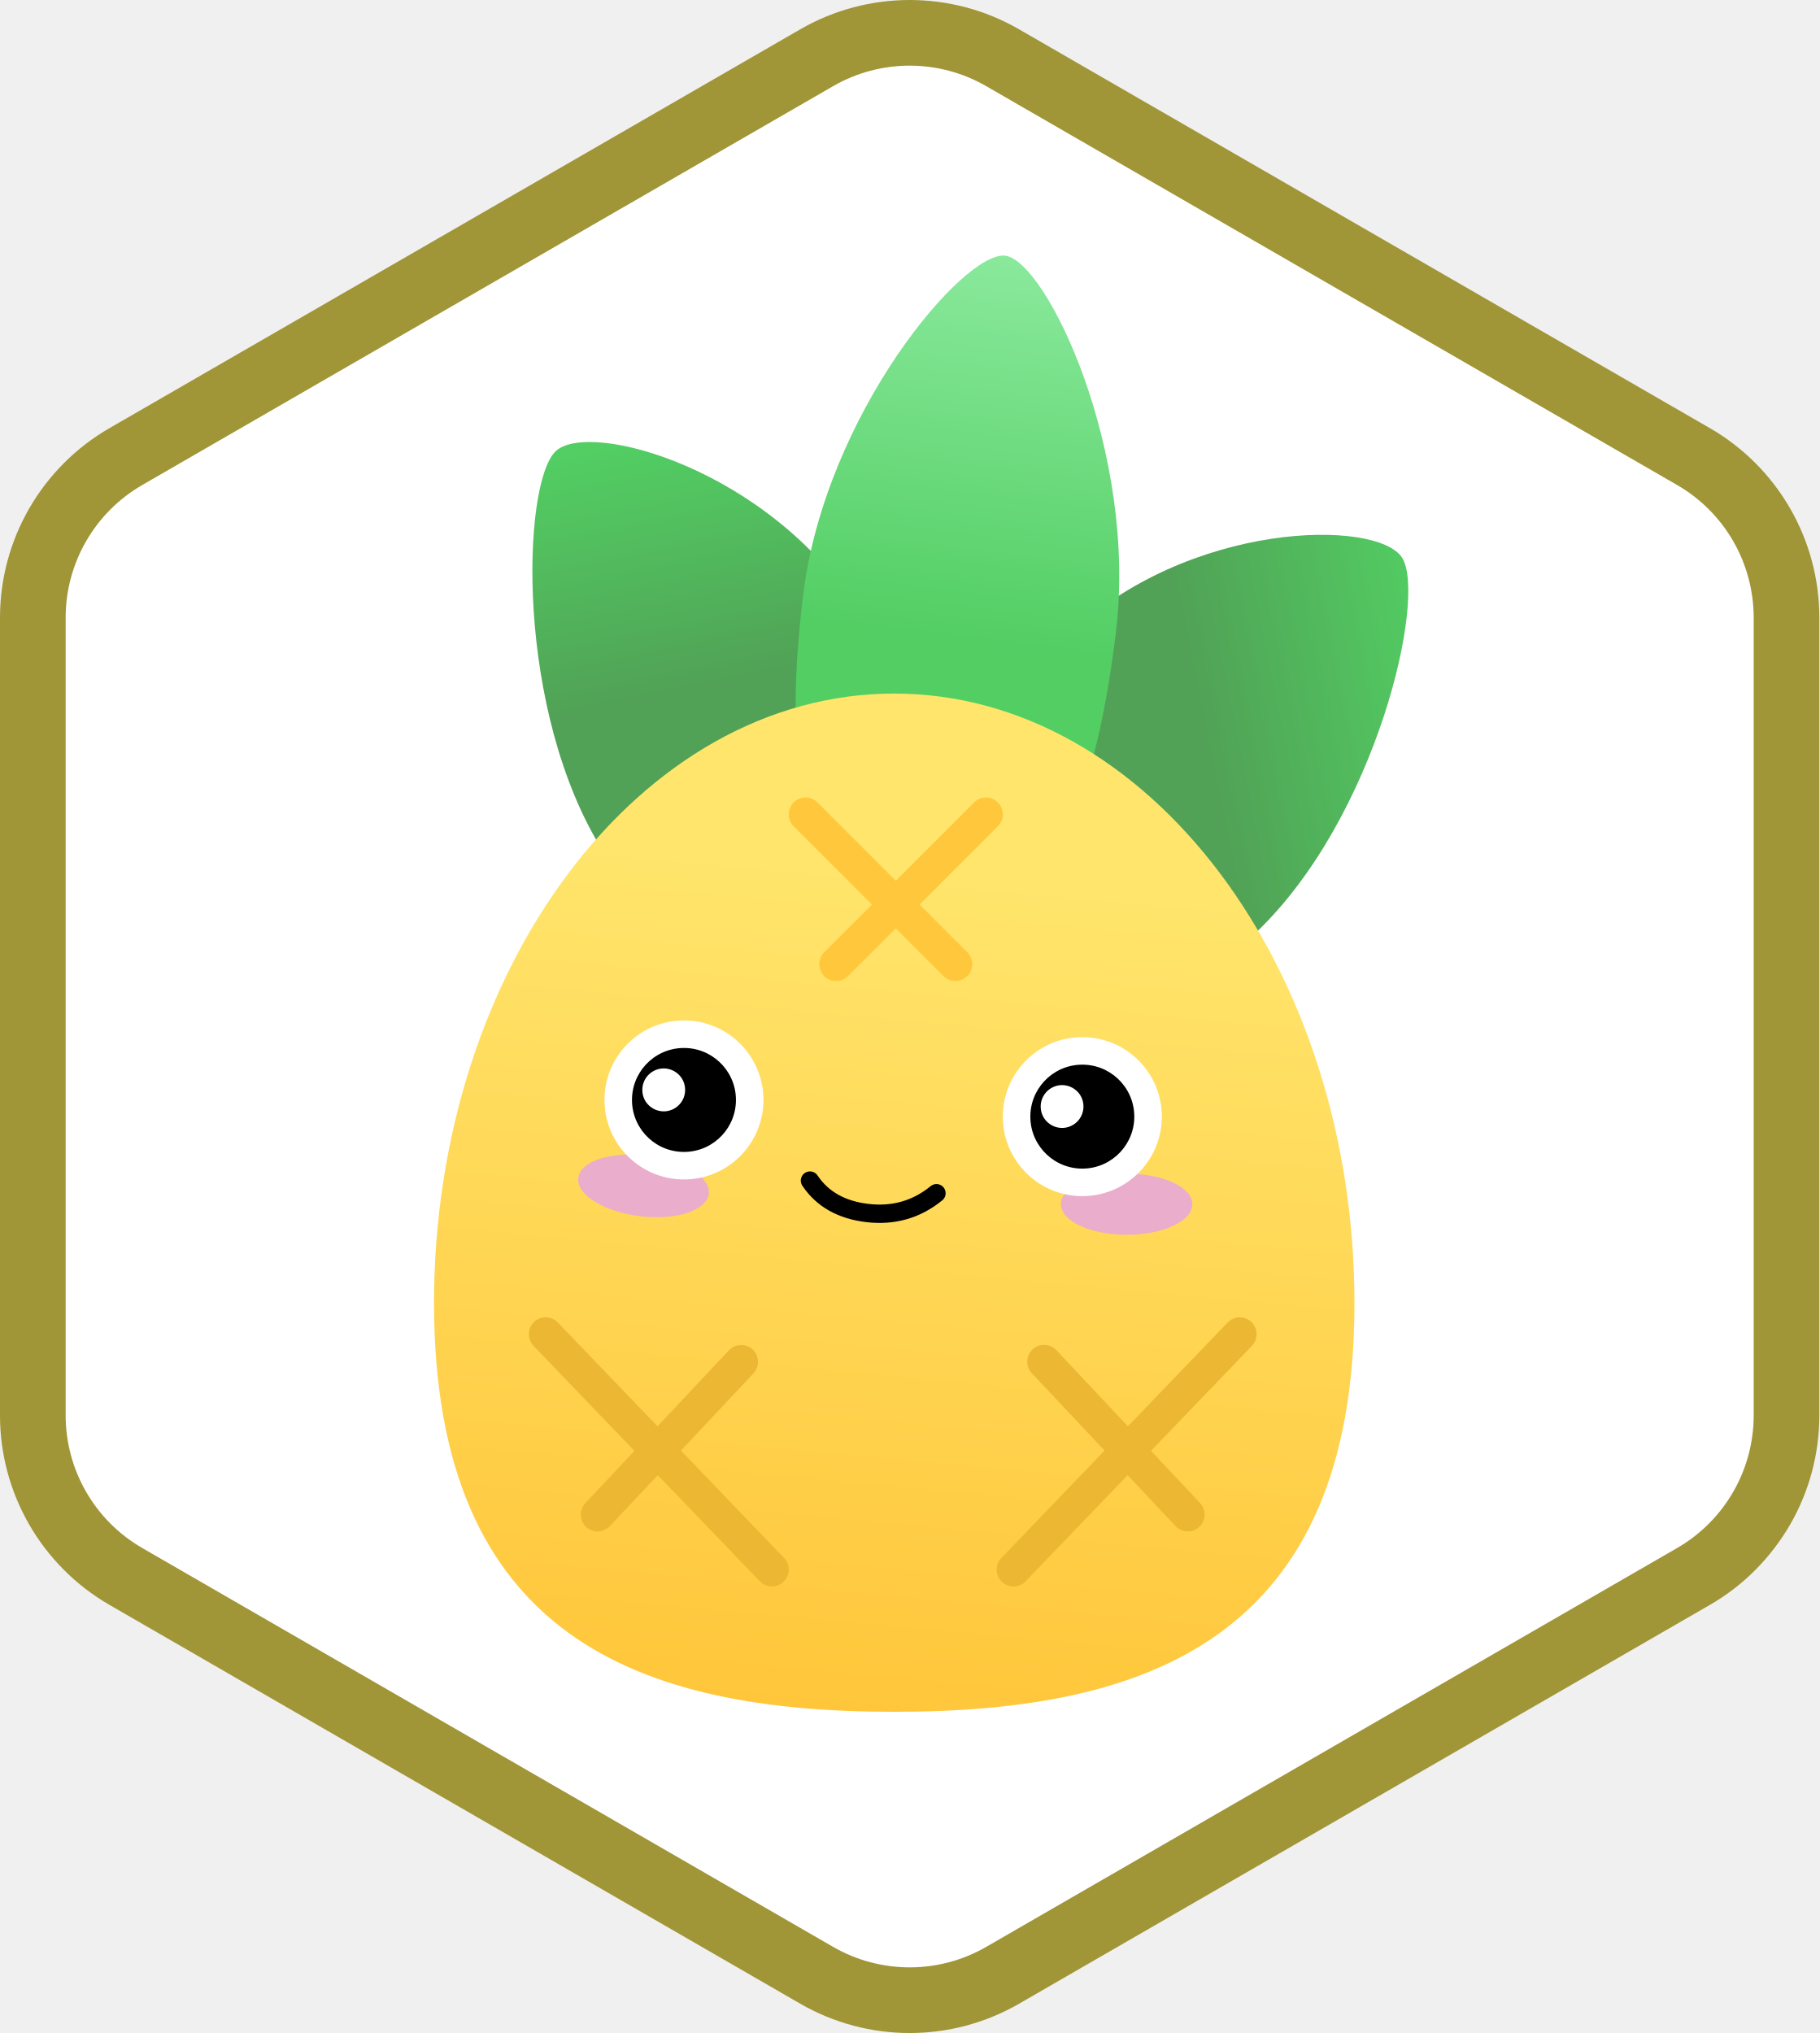
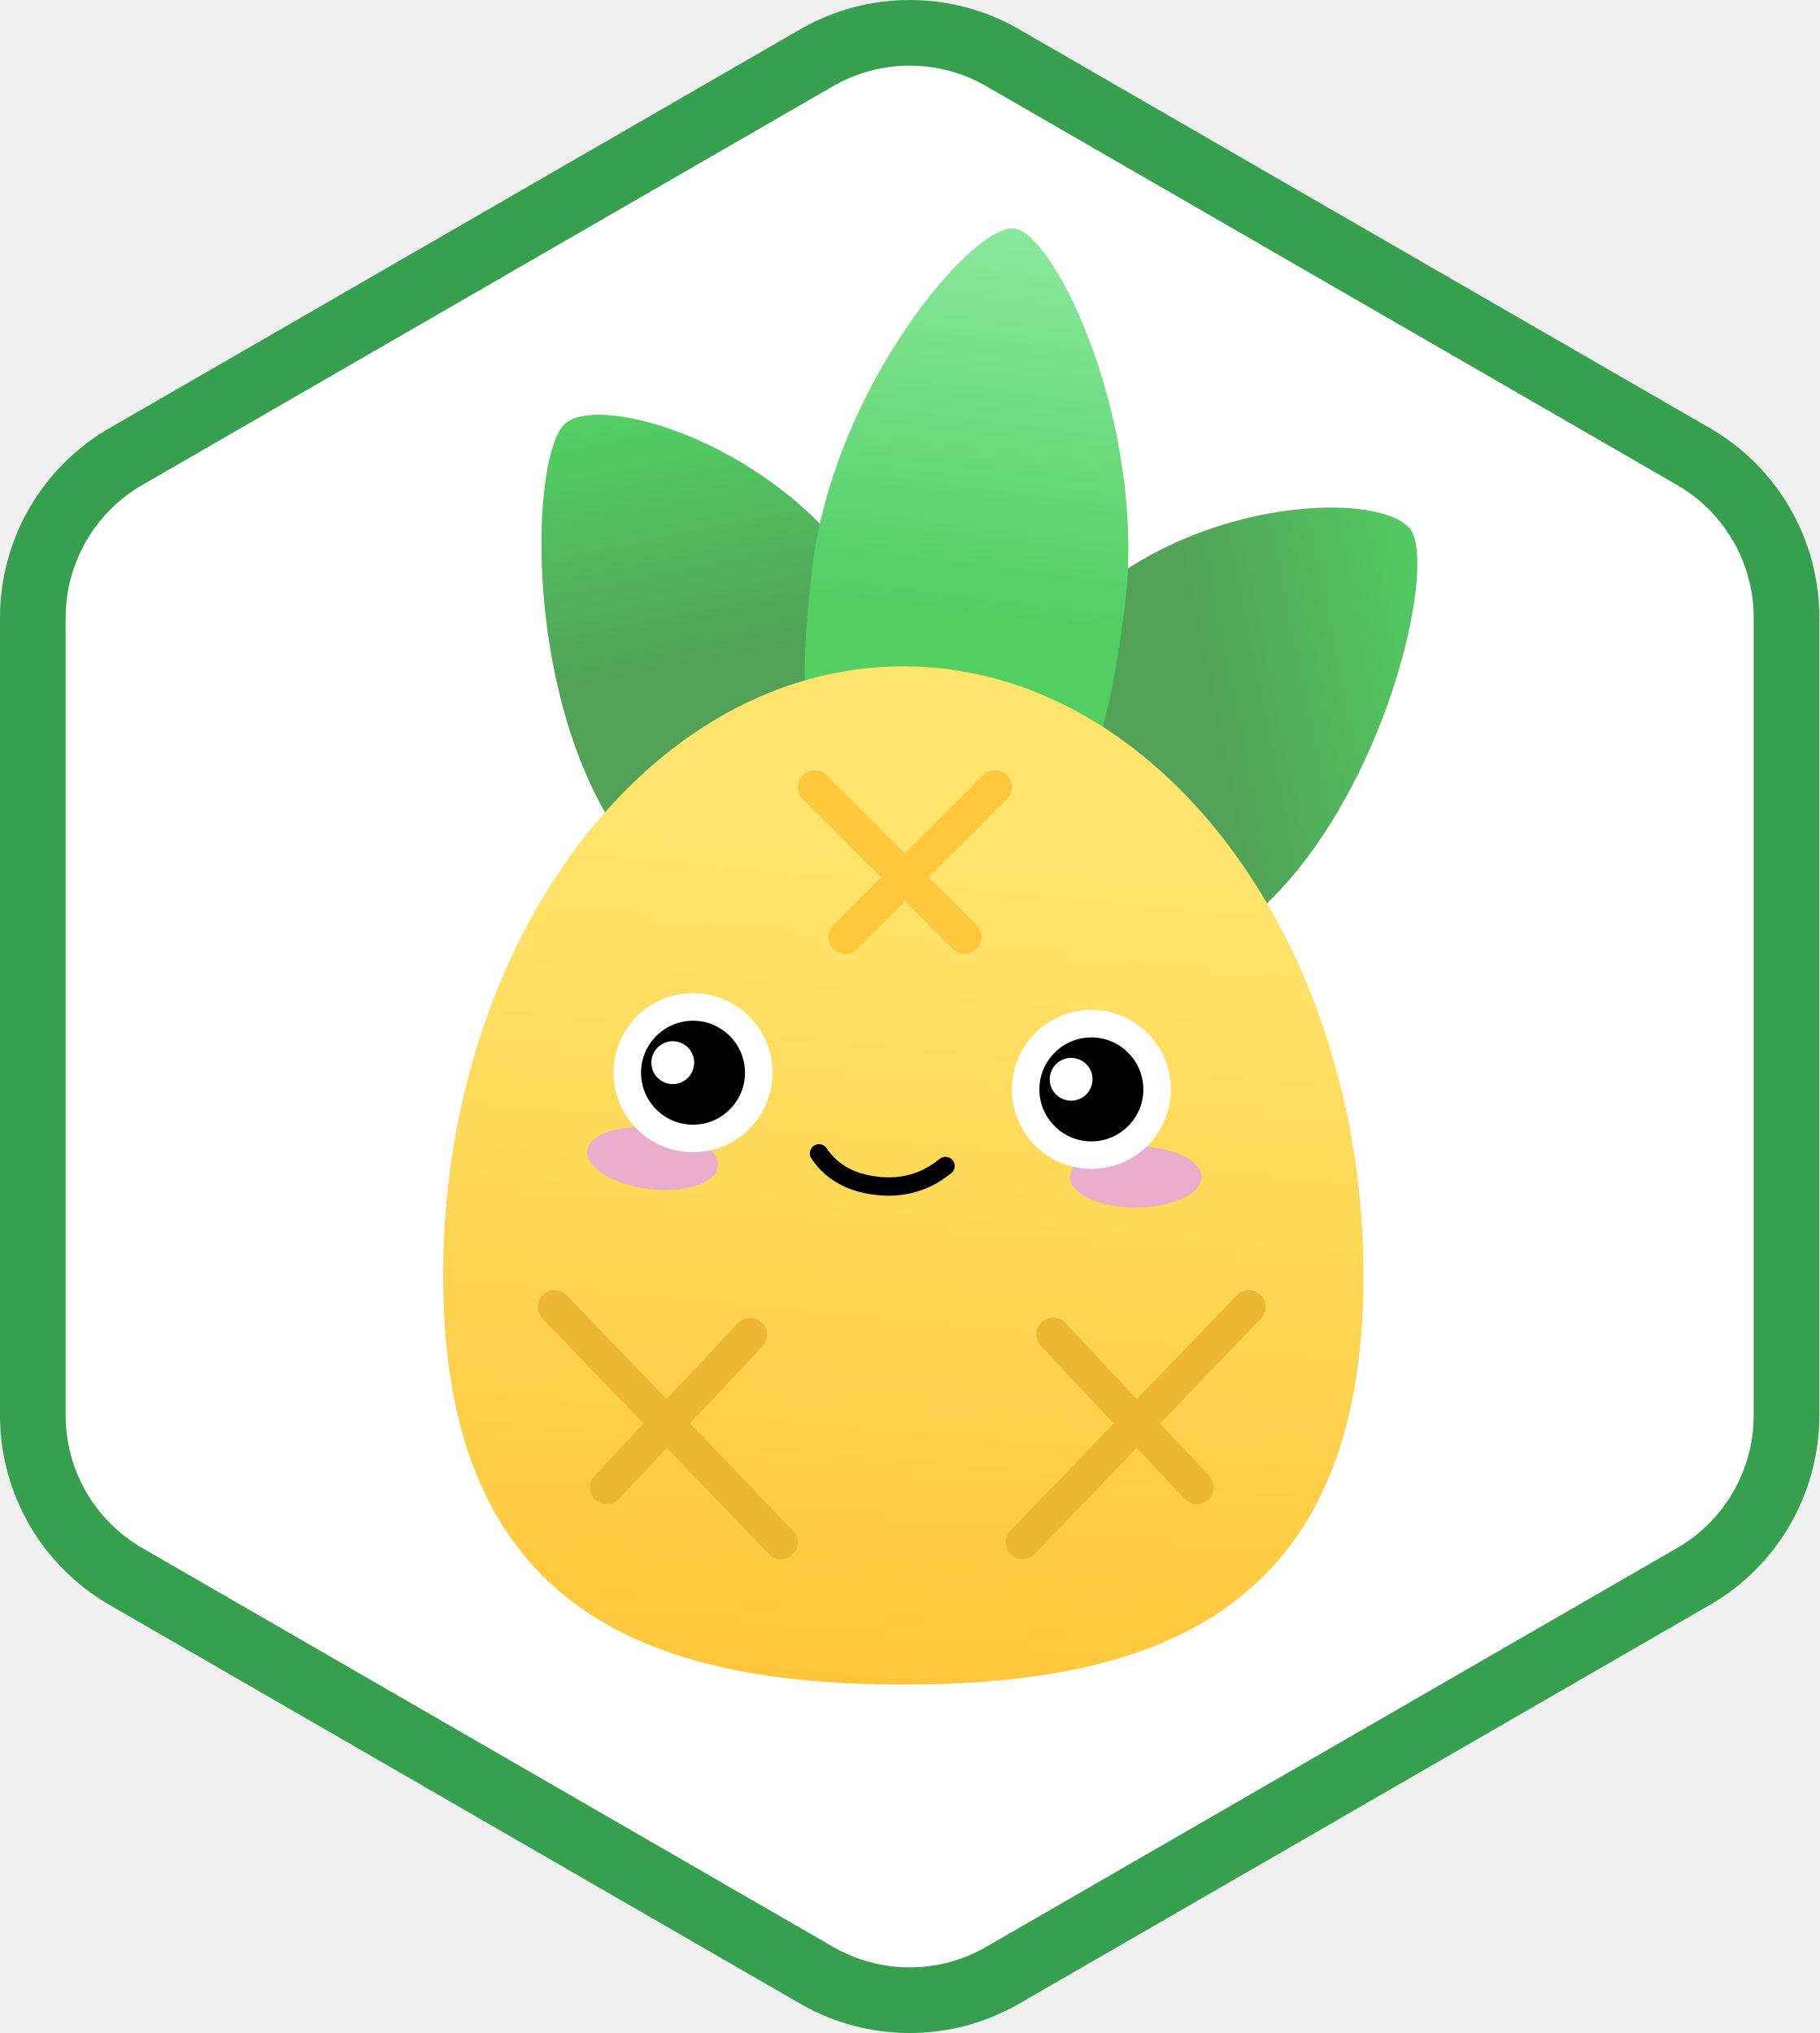
- <svg xmlns="http://www.w3.org/2000/svg" viewBox="830.682 260.673 85.907 95.999">
+ <svg xmlns="http://www.w3.org/2000/svg" viewBox="517.895 154.085 85.907 95.999">
  <defs>
    <linearGradient id="logosPinia0" x1="55.342%" x2="42.817%" y1="0%" y2="42.863%">
      <stop offset="0" stop-color="#52CE63" />
      <stop offset="1" stop-color="#51A256" />
    </linearGradient>
    <linearGradient id="logosPinia1" x1="55.349%" x2="42.808%" y1="0%" y2="42.863%">
      <stop offset="0" stop-color="#52CE63" />
      <stop offset="1" stop-color="#51A256" />
    </linearGradient>
    <linearGradient id="logosPinia2" x1="50%" x2="50%" y1="0%" y2="58.811%">
      <stop offset="0" stop-color="#8AE99C" />
      <stop offset="1" stop-color="#52CE63" />
    </linearGradient>
    <linearGradient id="logosPinia3" x1="51.378%" x2="44.585%" y1="17.473%" y2="100%">
      <stop offset="0" stop-color="#FFE56C" />
      <stop offset="1" stop-color="#FFC63A" />
    </linearGradient>
  </defs>
-   <path d="M 870.526 263.897 C 873.001 262.468 876.051 262.468 878.526 263.897 L 912.095 283.279 C 914.57 284.708 916.095 287.349 916.095 290.207 L 916.095 328.969 C 916.095 331.827 914.57 334.468 912.095 335.897 L 878.526 355.279 C 876.051 356.708 873.001 356.708 870.526 355.279 L 836.957 335.897 C 834.482 334.468 832.957 331.827 832.957 328.969 L 832.957 290.207 C 832.957 287.349 834.482 284.708 836.957 283.279 L 870.526 263.897 Z" fill="white" style="" />
-   <path fill-rule="evenodd" clip-rule="evenodd" d="M 909.873 283.575 L 877.252 264.742 C 875.014 263.45 872.257 263.45 870.019 264.742 L 837.399 283.575 C 835.161 284.868 833.782 287.255 833.782 289.84 L 833.782 327.507 C 833.782 330.091 835.161 332.479 837.399 333.771 L 870.019 352.604 C 872.257 353.896 875.014 353.896 877.252 352.604 L 909.873 333.771 C 912.111 332.479 913.489 330.091 913.489 327.507 L 913.489 289.84 C 913.489 287.255 912.111 284.868 909.873 283.575 Z M 878.802 262.057 C 875.605 260.212 871.666 260.212 868.469 262.057 L 835.849 280.891 C 832.652 282.737 830.682 286.148 830.682 289.84 L 830.682 327.507 C 830.682 331.198 832.652 334.609 835.849 336.455 L 868.469 355.289 C 871.666 357.134 875.605 357.134 878.802 355.289 L 911.423 336.455 C 914.62 334.609 916.589 331.198 916.589 327.507 L 916.589 289.84 C 916.589 286.148 914.62 282.737 911.423 280.891 L 878.802 262.057 Z" style="fill: rgb(160, 149, 55);" />
-   <g transform="matrix(0.210938, 0, 0, 0.210938, 648.7841, 250.983)">
+   <g transform="matrix(1, 0, 0, 1, 42.85199, 5.35649)">
+     <path d="M 514.458 150.667 C 516.933 149.238 519.983 149.238 522.458 150.667 L 556.027 170.049 C 558.502 171.478 560.027 174.119 560.027 176.977 L 560.027 215.739 C 560.027 218.597 558.502 221.238 556.027 222.667 L 522.458 242.049 C 519.983 243.478 516.933 243.478 514.458 242.049 L 480.889 222.667 C 478.414 221.238 476.889 218.597 476.889 215.739 L 476.889 176.977 C 476.889 174.119 478.414 171.478 480.889 170.049 L 514.458 150.667 Z" fill="white" style="" />
+   </g>
+   <path fill-rule="evenodd" clip-rule="evenodd" d="M 597.086 176.987 L 564.465 158.154 C 562.227 156.862 559.47 156.862 557.232 158.154 L 524.612 176.987 C 522.374 178.28 520.995 180.667 520.995 183.252 L 520.995 220.919 C 520.995 223.503 522.374 225.891 524.612 227.183 L 557.232 246.016 C 559.47 247.308 562.227 247.308 564.465 246.016 L 597.086 227.183 C 599.324 225.891 600.702 223.503 600.702 220.919 L 600.702 183.252 C 600.702 180.667 599.324 178.28 597.086 176.987 Z M 566.015 155.469 C 562.818 153.624 558.879 153.624 555.682 155.469 L 523.062 174.303 C 519.865 176.149 517.895 179.56 517.895 183.252 L 517.895 220.919 C 517.895 224.61 519.865 228.021 523.062 229.867 L 555.682 248.701 C 558.879 250.546 562.818 250.546 566.015 248.701 L 598.636 229.867 C 601.833 228.021 603.802 224.61 603.802 220.919 L 603.802 183.252 C 603.802 179.56 601.833 176.149 598.636 174.303 L 566.015 155.469 Z" style="fill: rgb(55, 160, 78);" transform="matrix(1, 0, 0, 1, 5.684341886080802e-14, 0)" />
+   <g transform="matrix(0.210938, 0, 0, 0.210938, 336.4245, 143.1093)">
    <path fill="url(#logosPinia0)" d="M 1016.663 272.161 C 1047.029 269.176 1057.743 244.513 1061.398 207.338 C 1065.052 170.163 1040.224 136.524 1029.896 137.539 C 1019.568 138.554 986.746 177.861 983.091 215.036 C 979.437 252.211 986.296 275.146 1016.663 272.161" style="" transform="matrix(0.78801, -0.615662, 0.615662, 0.78801, 90.45794, 672.6455)" />
    <path fill="url(#logosPinia1)" d="M 1133.557 285.11 C 1163.924 288.096 1169.951 265.078 1166.297 227.903 C 1162.642 190.728 1130.652 151.503 1120.324 150.488 C 1109.996 149.473 1084.335 183.03 1087.99 220.205 C 1091.644 257.38 1103.191 282.125 1133.557 285.11" style="" transform="matrix(0.615662, 0.78801, -0.78801, 0.615662, 605.0403, -804.6824)" />
    <path fill="url(#logosPinia2)" d="M 1078.335 250.434 C 1105.676 250.434 1113.213 224.25 1113.213 183.421 C 1113.213 142.591 1087.634 102.578 1078.335 102.578 C 1069.036 102.578 1042.708 142.591 1042.708 183.421 C 1042.708 224.25 1050.994 250.434 1078.335 250.434" style="" transform="matrix(0.992546, 0.121869, -0.121869, 0.992546, 29.5457, -130.0543)" />
    <path fill="url(#logosPinia3)" d="M 1062.489 429.14 C 1119.385 429.14 1165.527 412.612 1165.527 337.658 C 1165.527 262.703 1119.385 201.196 1062.489 201.196 C 1005.592 201.196 959.487 262.703 959.487 337.658 C 959.487 412.612 1005.592 429.14 1062.489 429.14" />
    <ellipse cx="1114.53" cy="315.51" fill="#EAADCC" rx="14.717" ry="6.845" />
    <ellipse cx="57.273" cy="212.57" fill="#EAADCC" rx="14.717" ry="6.845" transform="matrix(0.992546, 0.121869, -0.121869, 0.992546, 975.4357, 93.43722)" />
    <path d="M 1045.369 309.118 C 1044.514 307.788 1042.54 307.882 1041.816 309.288 C 1041.465 309.968 1041.522 310.787 1041.963 311.413 C 1045.114 316.089 1049.96 318.803 1056.336 319.532 C 1062.684 320.257 1068.352 318.63 1073.213 314.68 C 1074.465 313.714 1074.201 311.755 1072.739 311.154 C 1072.026 310.861 1071.209 310.992 1070.623 311.493 C 1066.624 314.742 1062.06 316.052 1056.803 315.451 C 1051.573 314.853 1047.817 312.751 1045.369 309.118 M 1014.921 277.463 C 1018.823 277.321 1022.62 278.741 1025.472 281.408 C 1028.331 284.066 1030.013 287.755 1030.144 291.658 C 1030.285 295.559 1028.865 299.356 1026.199 302.208 C 1023.54 305.067 1019.851 306.748 1015.949 306.88 C 1012.047 307.021 1008.25 305.601 1005.398 302.935 C 1002.54 300.275 1000.859 296.587 1000.728 292.685 C 1000.587 288.783 1002.006 284.986 1004.672 282.135 C 1007.331 279.276 1011.019 277.594 1014.921 277.463" />
    <path fill="#FFF" d="M 1015.693 289.765 C 1015.581 286.077 1011.52 283.894 1008.383 285.834 C 1006.913 286.744 1006.046 288.374 1006.115 290.101 C 1006.244 293.788 1010.316 295.952 1013.445 293.996 C 1014.897 293.089 1015.754 291.476 1015.694 289.765" />
    <path d="M 1104.093 281.199 C 1107.995 281.057 1111.793 282.476 1114.645 285.143 C 1117.504 287.802 1119.184 291.491 1119.315 295.393 C 1119.457 299.294 1118.037 303.091 1115.371 305.944 C 1112.712 308.803 1109.023 310.484 1105.121 310.615 C 1101.22 310.756 1097.423 309.336 1094.571 306.67 C 1091.712 304.011 1090.03 300.322 1089.899 296.42 C 1089.758 292.518 1091.178 288.721 1093.844 285.87 C 1096.503 283.011 1100.192 281.33 1104.094 281.199" />
    <path fill="#FFF" d="M 1014.813 274.385 C 1024.637 274.042 1032.879 281.727 1033.222 291.55 C 1033.565 301.374 1025.88 309.615 1016.056 309.958 C 1006.232 310.301 997.992 302.616 997.649 292.792 C 997.306 282.969 1004.99 274.728 1014.813 274.385 M 1027.065 291.765 C 1026.841 285.342 1021.452 280.317 1015.028 280.542 C 1008.606 280.766 1003.581 286.154 1003.806 292.577 C 1004.03 299.001 1009.418 304.025 1015.841 303.801 C 1022.264 303.577 1027.289 298.189 1027.065 291.765 M 1103.986 278.12 C 1113.81 277.777 1122.051 285.462 1122.394 295.285 C 1122.737 305.109 1115.052 313.35 1105.229 313.693 C 1095.405 314.036 1087.164 306.351 1086.821 296.528 C 1086.478 286.704 1094.163 278.463 1103.986 278.12 M 1116.237 295.5 C 1116.013 289.077 1110.625 284.053 1104.201 284.277 C 1097.778 284.501 1092.753 289.89 1092.978 296.313 C 1093.202 302.736 1098.59 307.761 1105.013 307.537 C 1111.437 307.312 1116.461 301.924 1116.237 295.5" />
    <path fill="#FFF" d="M 1104.866 293.501 C 1104.757 289.813 1100.698 287.627 1097.559 289.564 C 1096.086 290.474 1095.218 292.106 1095.288 293.836 C 1095.437 297.522 1099.52 299.664 1102.638 297.692 C 1104.069 296.786 1104.916 295.193 1104.866 293.501" />
    <path fill="#ECB732" d="M 987.186 341.993 L 1009.516 365.228 L 1025.538 348.184 C 1027.551 346.099 1031.067 346.975 1031.866 349.76 C 1032.227 351.019 1031.908 352.375 1031.024 353.341 L 1014.741 370.665 L 1037.841 394.701 C 1039.849 396.791 1038.842 400.271 1036.028 400.965 C 1034.722 401.288 1033.343 400.889 1032.411 399.919 L 1009.577 376.158 L 998.852 387.568 C 996.867 389.679 993.34 388.85 992.504 386.075 C 992.116 384.787 992.445 383.39 993.366 382.41 L 1004.352 370.722 L 981.757 347.211 C 979.749 345.121 980.756 341.64 983.57 340.946 C 984.876 340.624 986.255 341.023 987.187 341.993 M 1137.143 341.993 C 1139.151 339.903 1142.669 340.771 1143.474 343.555 C 1143.848 344.847 1143.504 346.241 1142.572 347.211 L 1119.976 370.722 L 1130.964 382.41 C 1132.342 383.876 1132.324 386.167 1130.922 387.611 L 1130.799 387.732 C 1129.284 389.156 1126.901 389.082 1125.477 387.567 L 1114.752 376.157 L 1091.918 399.919 C 1090.524 401.37 1088.234 401.468 1086.721 400.141 L 1086.594 400.025 C 1085.095 398.584 1085.048 396.2 1086.489 394.701 L 1109.589 370.665 L 1093.305 353.341 C 1091.928 351.874 1091.946 349.584 1093.347 348.141 L 1093.47 348.02 C 1094.985 346.596 1097.367 346.669 1098.791 348.184 L 1114.812 365.228 L 1137.143 341.993 Z" />
    <path fill="#FFC73B" d="M 1085.705 225.573 C 1087.174 227.043 1087.174 229.425 1085.705 230.896 L 1068.175 248.427 L 1078.859 259.113 C 1080.282 260.535 1080.335 262.826 1078.979 264.313 L 1078.859 264.438 C 1077.389 265.908 1075.005 265.908 1073.535 264.438 L 1062.849 253.752 L 1052.163 264.438 C 1050.118 266.492 1046.617 265.562 1045.86 262.764 C 1045.508 261.459 1045.881 260.066 1046.839 259.113 L 1057.524 248.427 L 1039.994 230.897 C 1038.571 229.474 1038.518 227.183 1039.874 225.697 L 1039.994 225.572 C 1041.464 224.102 1043.848 224.102 1045.318 225.572 L 1062.849 243.102 L 1080.38 225.572 C 1081.85 224.101 1084.235 224.101 1085.705 225.572" />
  </g>
</svg>
